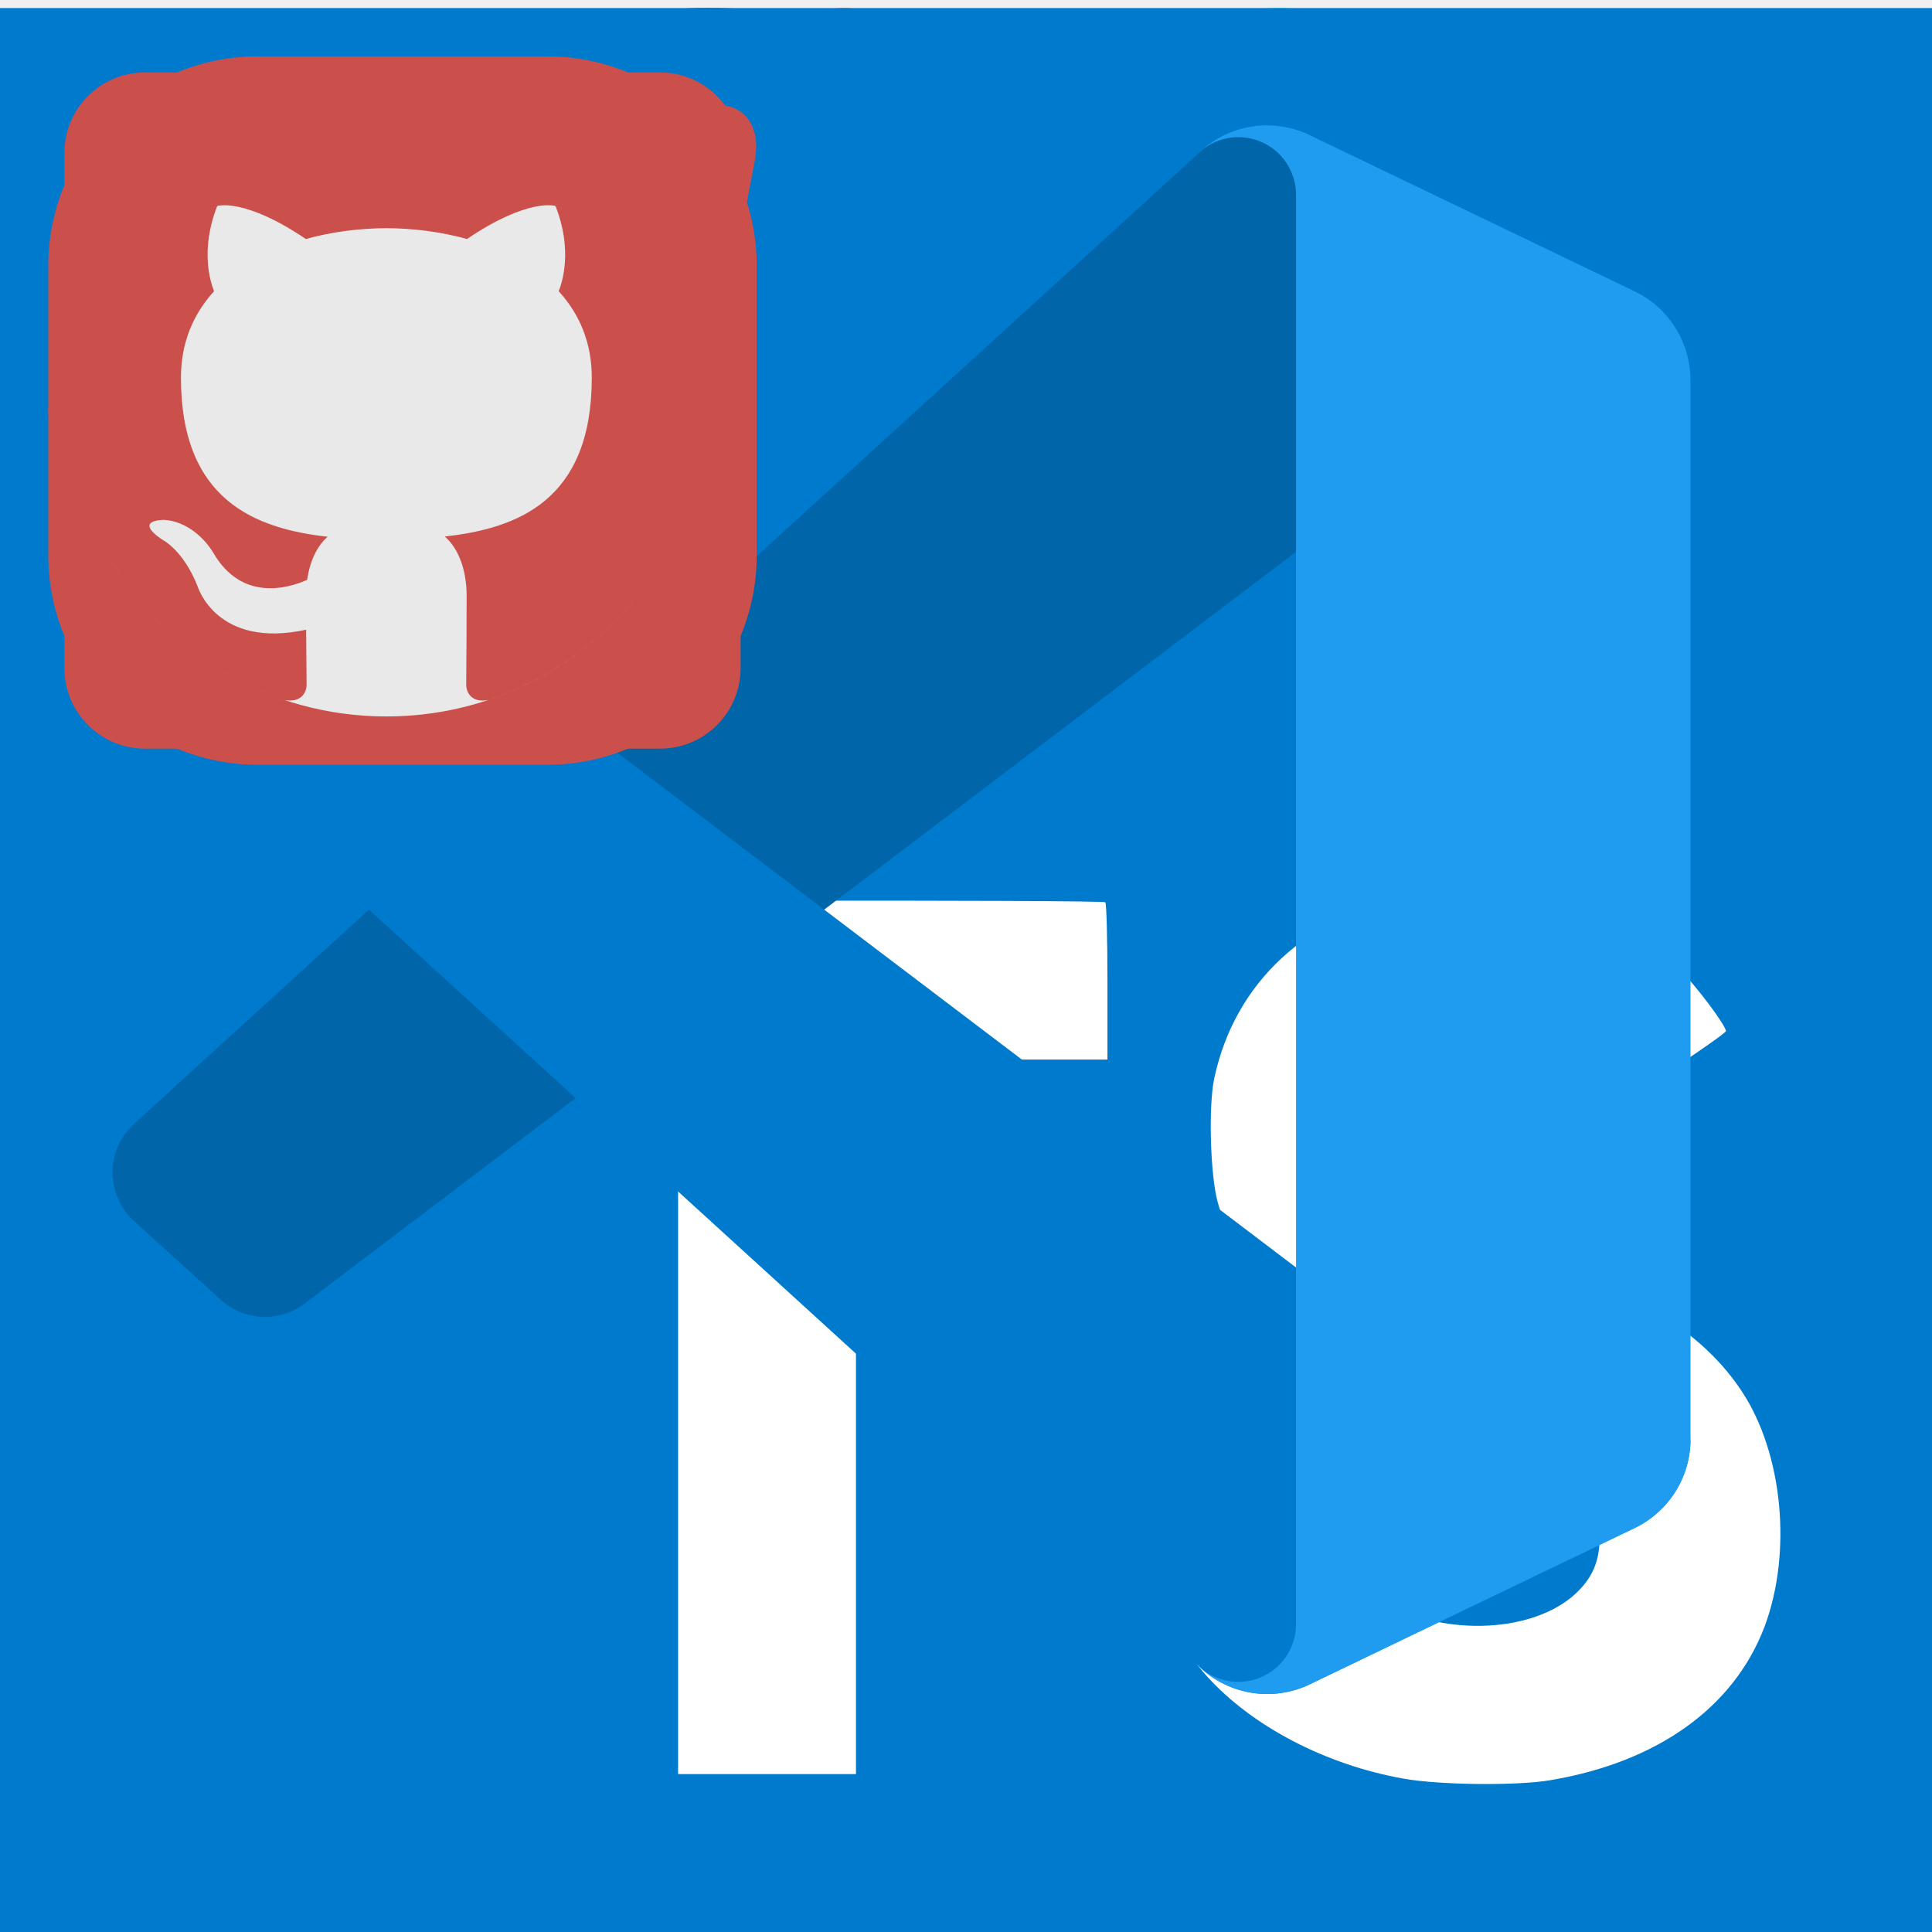
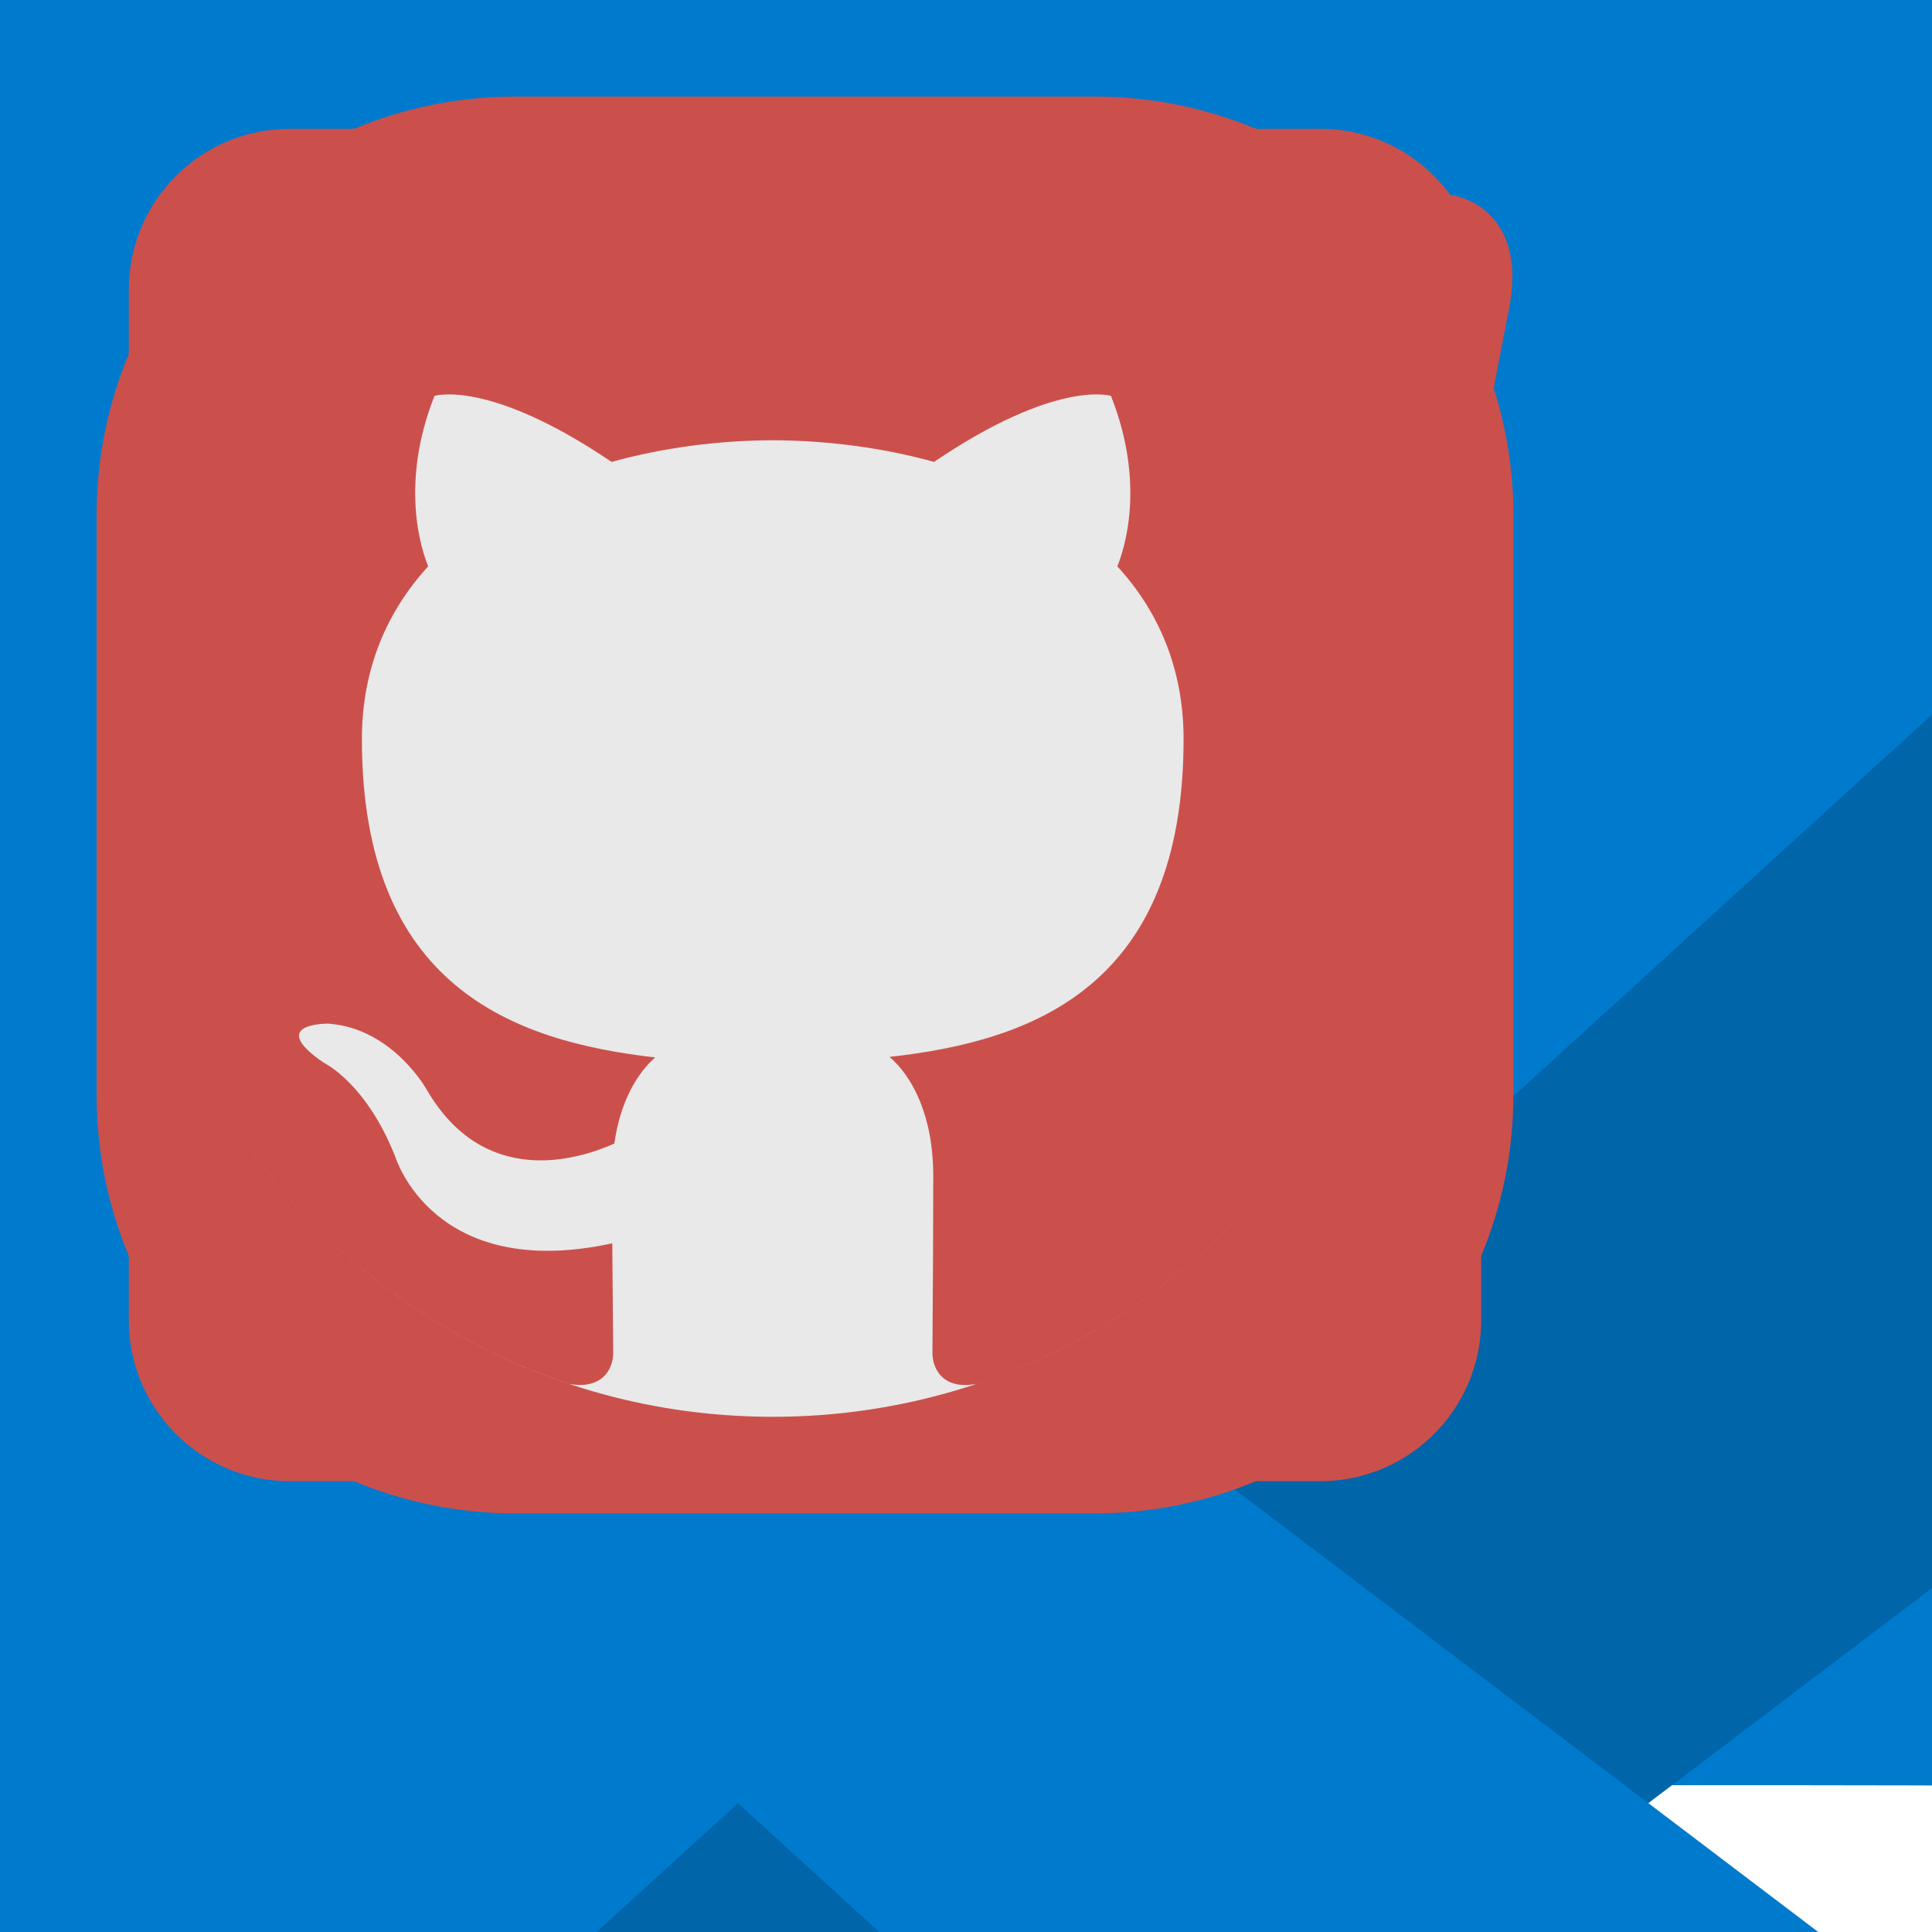
- <svg xmlns="http://www.w3.org/2000/svg" width="120" height="120" viewBox="0 0 120 119" fill="none">
+ <svg xmlns="http://www.w3.org/2000/svg" width="50" height="50" viewBox="0 0 60 60" fill="none">
  <g id="html">
    <path d="M22.133 102.004L13.706 7.5H106.294L97.856 101.989L59.944 112.5L22.133 102.004Z" fill="#E44F26" />
    <path d="M60 104.468L90.638 95.974L97.845 15.229H60V104.468Z" fill="#F1662A" />
    <path d="M60 50.276H44.663L43.605 38.407H60V26.816H30.938L31.215 29.929L34.061 61.867H60V50.276ZM60 80.377L59.947 80.392L47.04 76.909L46.215 67.665H34.579L36.203 85.86L59.947 92.452L60 92.437V80.377Z" fill="#EBEBEB" />
    <path d="M59.959 50.276V61.867H74.231L72.889 76.901L59.959 80.389V92.449L83.722 85.86L83.895 83.902L86.618 53.389L86.903 50.276H59.959ZM59.959 26.816V38.407H87.956L88.189 35.805L88.718 29.929L88.995 26.816H59.959Z" fill="white" />
  </g>
  <g id="css">
    <path d="M22.133 101.154L13.71 7.438H106.29L97.856 101.139L59.944 111.562L22.133 101.154Z" fill="#1572B6" />
    <path d="M60 103.597L90.638 95.174L97.845 15.102H60V103.597Z" fill="#33A9DC" />
    <path d="M60 49.054H75.338L76.395 37.284H60V25.79H89.062L88.785 28.872L85.939 60.549H60V49.054Z" fill="white" />
    <path d="M60.071 78.904L60.019 78.919L47.111 75.461L46.286 66.294H34.65L36.274 84.341L60.015 90.879L60.071 90.864V78.904Z" fill="#EBEBEB" />
    <path d="M74.351 60.062L72.956 75.453L60.03 78.912V90.871L83.79 84.341L83.966 82.4L85.98 60.062H74.351Z" fill="white" />
    <path d="M60.041 25.79V37.284H32.044L31.811 34.7L31.282 28.872L31.005 25.79H60.041ZM60 49.054V60.549H47.254L47.021 57.964L46.496 52.137L46.219 49.054H60Z" fill="#EBEBEB" />
  </g>
  <g id="js">
    <g id="vscode-icons:file-type-js-official">
      <g id="Group 11">
        <path id="Vector" d="M7.5 7.5H112.5V112.5H7.5V7.5Z" fill="#F5DE19" />
        <path id="Vector_2" d="M78.034 89.531C78.928 91.349 80.318 92.876 82.043 93.938C83.768 94.999 85.758 95.552 87.784 95.531C91.871 95.531 94.485 93.487 94.485 90.656C94.485 87.281 91.8 86.074 87.3 84.105L84.832 83.047C77.707 80.014 72.983 76.215 72.983 68.183C72.983 60.784 78.608 55.148 87.431 55.148C90.288 54.941 93.142 55.581 95.637 56.986C98.132 58.391 100.159 60.499 101.464 63.049L93.75 67.98C93.248 66.716 92.373 65.635 91.242 64.879C90.111 64.124 88.776 63.73 87.416 63.75C86.823 63.691 86.224 63.755 85.657 63.94C85.09 64.125 84.567 64.427 84.123 64.824C83.679 65.222 83.323 65.709 83.077 66.252C82.831 66.795 82.701 67.384 82.695 67.98C82.695 70.939 84.529 72.139 88.763 73.98L91.23 75.037C99.615 78.634 104.355 82.297 104.355 90.536C104.355 99.42 97.376 104.287 88.005 104.287C84.354 104.52 80.713 103.691 77.522 101.901C74.332 100.11 71.727 97.434 70.024 94.196L78.034 89.531ZM43.178 90.386C44.726 93.135 46.136 95.46 49.526 95.46C52.766 95.46 54.814 94.192 54.814 89.261V55.71H64.68V89.392C64.68 99.608 58.68 104.257 49.946 104.257C46.859 104.426 43.793 103.657 41.151 102.051C38.51 100.444 36.416 98.076 35.145 95.257L43.178 90.386Z" fill="black" />
      </g>
    </g>
  </g>
  <g id="react">
    <g clip-path="url(#clip0_15_2269)">
      <path d="M92.906 32.703C91.703 32.289 90.49 31.905 89.269 31.552C89.474 30.711 89.663 29.879 89.83 29.062C92.584 15.648 90.784 4.842 84.636 1.284C78.742 -2.127 69.102 1.429 59.366 9.933C58.406 10.773 57.468 11.637 56.552 12.524C55.939 11.934 55.315 11.355 54.68 10.789C44.477 1.696 34.249 -2.136 28.108 1.432C22.219 4.854 20.475 15.013 22.954 27.725C23.2 28.984 23.479 30.237 23.789 31.482C22.341 31.895 20.944 32.334 19.607 32.802C7.644 36.988 0.005 43.548 0.005 50.353C0.005 57.381 8.206 64.43 20.666 68.704C21.676 69.049 22.695 69.369 23.721 69.663C23.387 71.004 23.092 72.354 22.834 73.711C20.471 86.203 22.316 96.122 28.189 99.522C34.255 103.033 44.437 99.425 54.35 90.727C55.154 90.02 55.941 89.292 56.708 88.546C57.7 89.507 58.719 90.439 59.763 91.343C69.366 99.636 78.85 102.985 84.718 99.576C90.778 96.055 92.748 85.399 90.191 72.436C89.989 71.42 89.763 70.409 89.513 69.405C90.228 69.192 90.93 68.973 91.614 68.746C104.567 64.438 112.995 57.475 112.995 50.353C112.995 43.523 105.109 36.919 92.906 32.703ZM90.096 64.147C89.478 64.352 88.844 64.55 88.198 64.743C86.768 60.2 84.838 55.368 82.477 50.376C84.73 45.504 86.586 40.734 87.976 36.22C89.132 36.556 90.253 36.91 91.335 37.283C101.791 40.896 108.168 46.237 108.168 50.353C108.168 54.737 101.28 60.428 90.096 64.147ZM85.456 73.376C86.586 79.109 86.748 84.291 85.999 88.344C85.326 91.984 83.973 94.411 82.299 95.384C78.738 97.453 71.123 94.764 62.911 87.671C61.94 86.83 60.993 85.963 60.07 85.07C63.254 81.576 66.436 77.513 69.541 73.001C75.004 72.514 80.164 71.719 84.844 70.633C85.069 71.543 85.273 72.457 85.456 73.376ZM38.526 95.026C35.047 96.259 32.276 96.295 30.601 95.325C27.037 93.262 25.555 85.298 27.576 74.615C27.816 73.353 28.091 72.097 28.401 70.85C33.029 71.878 38.152 72.617 43.627 73.062C46.754 77.478 50.028 81.536 53.327 85.089C52.626 85.77 51.908 86.434 51.174 87.079C46.79 90.925 42.397 93.654 38.526 95.026ZM22.228 64.12C16.718 62.23 12.168 59.774 9.049 57.093C6.246 54.685 4.832 52.293 4.832 50.353C4.832 46.223 10.966 40.956 21.196 37.377C22.438 36.942 23.737 36.533 25.085 36.148C26.5 40.764 28.354 45.59 30.592 50.471C28.325 55.423 26.444 60.327 25.016 64.997C24.08 64.728 23.15 64.435 22.228 64.12ZM27.691 26.795C25.567 15.903 26.978 7.687 30.527 5.625C34.307 3.429 42.665 6.56 51.475 14.412C52.05 14.925 52.615 15.448 53.171 15.982C49.888 19.52 46.644 23.548 43.545 27.937C38.231 28.431 33.144 29.225 28.468 30.289C28.18 29.131 27.921 27.966 27.691 26.795V26.795ZM76.43 38.874C75.325 36.959 74.18 35.068 72.994 33.202C76.599 33.66 80.053 34.267 83.297 35.01C82.323 38.142 81.109 41.417 79.681 44.775C78.636 42.787 77.553 40.819 76.43 38.874ZM56.554 19.444C58.781 21.865 61.01 24.568 63.203 27.5C58.755 27.289 54.298 27.288 49.849 27.498C52.044 24.592 54.293 21.893 56.554 19.444ZM36.551 38.907C35.442 40.837 34.379 42.792 33.361 44.771C31.956 41.425 30.753 38.135 29.771 34.958C32.995 34.234 36.433 33.643 40.015 33.194C38.816 35.07 37.661 36.975 36.551 38.907V38.907ZM40.118 67.857C36.417 67.442 32.927 66.881 29.704 66.177C30.702 62.943 31.931 59.583 33.367 56.165C34.389 58.146 35.457 60.102 36.57 62.033C37.715 64.017 38.9 65.961 40.118 67.857ZM56.688 81.603C54.4 79.126 52.118 76.385 49.889 73.437C52.053 73.522 54.258 73.566 56.5 73.566C58.803 73.566 61.08 73.514 63.32 73.414C61.12 76.414 58.899 79.159 56.688 81.603ZM79.726 55.991C81.237 59.446 82.509 62.788 83.52 65.967C80.244 66.717 76.707 67.321 72.98 67.77C74.174 65.87 75.331 63.946 76.449 62C77.586 60.021 78.678 58.018 79.726 55.991ZM72.268 59.579C70.556 62.563 68.749 65.491 66.847 68.357C63.404 68.602 59.952 68.723 56.5 68.722C52.984 68.722 49.563 68.612 46.27 68.397C44.319 65.538 42.477 62.605 40.747 59.606H40.748C39.026 56.622 37.418 53.574 35.926 50.468C37.414 47.362 39.017 44.312 40.733 41.327L40.733 41.327C42.448 38.341 44.275 35.421 46.211 32.573C49.571 32.318 53.017 32.185 56.499 32.185H56.5C59.998 32.185 63.448 32.319 66.808 32.576C68.724 35.419 70.54 38.329 72.252 41.301C73.974 44.28 75.598 47.315 77.123 50.4C75.614 53.517 73.994 56.578 72.268 59.579ZM82.225 5.481C86.009 7.671 87.48 16.502 85.103 28.084C84.951 28.823 84.781 29.576 84.595 30.339C79.907 29.253 74.817 28.445 69.487 27.943C66.383 23.506 63.166 19.472 59.936 15.979C60.782 15.16 61.649 14.363 62.535 13.587C70.877 6.301 78.673 3.425 82.225 5.481ZM56.5 40.226C62.072 40.226 66.59 44.76 66.59 50.353C66.59 55.946 62.072 60.479 56.5 60.479C50.928 60.479 46.41 55.946 46.41 50.353C46.41 44.76 50.928 40.226 56.5 40.226Z" fill="#00D8FF" />
    </g>
    <defs>
      <clipPath id="clip0_15_2269">
        <rect width="113" height="101" fill="white" />
      </clipPath>
    </defs>
  </g>
  <g id="github">
    <path id="Vector" fill-rule="evenodd" clip-rule="evenodd" d="M44 0C19.69 0 0 19.69 0 44C0 63.47 12.595 79.915 30.085 85.745C32.285 86.13 33.11 84.81 33.11 83.655C33.11 82.61 33.055 79.145 33.055 75.46C22 77.495 19.14 72.765 18.26 70.29C17.765 69.025 15.62 65.12 13.75 64.075C12.21 63.25 10.01 61.215 13.695 61.16C17.16 61.105 19.635 64.35 20.46 65.67C24.42 72.325 30.745 70.455 33.275 69.3C33.66 66.44 34.815 64.515 36.08 63.415C26.29 62.315 16.06 58.52 16.06 41.69C16.06 36.905 17.765 32.945 20.57 29.865C20.13 28.765 18.59 24.255 21.01 18.205C21.01 18.205 24.695 17.05 33.11 22.715C36.63 21.725 40.37 21.23 44.11 21.23C47.85 21.23 51.59 21.725 55.11 22.715C63.525 16.995 67.21 18.205 67.21 18.205C69.63 24.255 68.09 28.765 67.65 29.865C70.455 32.945 72.16 36.85 72.16 41.69C72.16 58.575 61.875 62.315 52.085 63.415C53.68 64.79 55.055 67.43 55.055 71.555C55.055 77.44 55 82.17 55 83.655C55 84.81 55.825 86.185 58.025 85.745C66.76 82.796 74.35 77.182 79.727 69.694C85.104 62.205 87.997 53.219 88 44C88 19.69 68.31 0 44 0Z" fill="black" />
  </g>
  <g id="git">
    <g clip-path="url(#clip0_15_2267)">
      <path d="M103.02 47.822L57.176 1.98C54.537 -0.66 50.255 -0.66 47.613 1.98L38.094 11.5L50.17 23.576C52.976 22.628 56.194 23.264 58.431 25.501C60.679 27.753 61.311 30.998 60.339 33.813L71.978 45.452C74.793 44.482 78.042 45.109 80.291 47.362C83.434 50.504 83.434 55.596 80.291 58.74C77.147 61.884 72.055 61.884 68.909 58.74C66.545 56.373 65.961 52.901 67.158 49.989L56.305 39.135L56.303 67.697C57.09 68.086 57.809 68.6 58.431 69.219C61.574 72.361 61.574 77.453 58.431 80.6C55.287 83.742 50.193 83.742 47.053 80.6C43.91 77.453 43.91 72.361 47.053 69.219C47.807 68.466 48.702 67.869 49.687 67.463V38.635C48.7 38.232 47.805 37.635 47.053 36.879C44.672 34.501 44.1 31.007 45.32 28.083L33.415 16.177L1.981 47.61C-0.66 50.252 -0.66 54.535 1.981 57.175L47.826 103.018C50.465 105.658 54.746 105.658 57.389 103.018L103.019 57.388C105.66 54.747 105.66 50.462 103.019 47.822" fill="#DE4C36" />
    </g>
    <defs>
      <clipPath id="clip0_15_2267">
        <rect width="105" height="105" fill="white" />
      </clipPath>
    </defs>
  </g>
  <g id="styled components">
    <g clip-path="url(#clip0_1_3263)">
      <path d="M68.767 118.279C68.947 117.872 69.401 117.589 69.731 117.246C74.766 111.967 79.844 106.735 84.811 101.391C86.365 99.956 87.566 98.18 88.32 96.204C89.074 94.227 89.36 92.103 89.156 89.997C89 89.095 88.796 88.203 88.543 87.323C87.189 88.608 85.929 89.778 84.661 90.957C82.69 92.791 80.727 94.633 78.739 96.446C77.566 97.641 76.059 98.453 74.415 98.774C72.772 99.094 71.07 98.909 69.534 98.242C67.98 97.671 66.627 96.655 65.644 95.322C64.661 93.989 64.092 92.397 64.006 90.743C63.96 90.53 63.899 90.321 63.822 90.117C62.309 91.402 60.861 92.585 59.425 93.802L29.587 119.085C29.382 119.261 29.159 119.479 28.966 119.65H68.746L68.686 119.612C68.472 119.462 68.583 118.673 68.767 118.279Z" fill="#FFCEBF" />
      <path d="M27.144 118.279C27.497 117.818 27.924 117.418 28.408 117.096L69.7 82.064C72.517 79.673 75.321 77.269 78.112 74.852C78.457 74.612 78.727 74.279 78.892 73.892C79.559 70.983 79.654 67.972 79.17 65.026C78.742 65.326 78.51 65.455 78.313 65.665C74.932 68.69 71.568 71.741 68.17 74.749C67.044 75.882 65.588 76.629 64.012 76.882C62.435 77.136 60.818 76.883 59.394 76.159C57.941 75.473 56.726 74.371 55.901 72.992C55.077 71.613 54.682 70.02 54.766 68.416V67.028C54.145 67.482 53.691 67.786 53.266 68.129C36.74 81.362 20.216 94.584 3.695 107.797C2.949 108.393 2.058 109.721 1.081 108.431C0.104 107.141 1.591 106.61 2.341 106.01C19.953 91.877 37.574 77.758 55.203 63.651C58.074 61.35 58.263 60.385 56.394 56.73L55.28 57.776C52.225 60.617 49.135 63.419 46.127 66.308C44.893 67.498 43.348 68.315 41.669 68.664C39.991 69.013 38.248 68.881 36.641 68.282C35.035 67.683 33.631 66.641 32.591 65.278C31.551 63.915 30.918 62.286 30.765 60.578C30.195 61.007 29.702 61.32 29.235 61.684L3.095 81.944C2.644 82.386 2.13 82.759 1.569 83.05C1.146 83.178 0.692 83.155 0.284 82.986V119.671H27.092C26.992 119.451 26.945 119.21 26.954 118.969C26.963 118.727 27.028 118.491 27.144 118.279Z" fill="#FFCEBF" />
      <path d="M99.565 1.821C98.837 4.208 98.13 6.599 97.491 9.012C96.902 10.716 96.97 12.58 97.684 14.237C98.397 15.894 99.704 17.225 101.348 17.968C106.376 20.611 112.043 21.798 117.709 21.396V2.228C117.646 1.808 117.669 1.379 117.777 0.968C117.897 0.736 118.049 0.521 118.227 0.33H99.548C99.835 0.664 99.737 1.251 99.565 1.821Z" fill="#FF6196" />
      <path d="M62.051 42.998C61.962 45.137 61.214 47.197 59.908 48.894C55.242 54.918 49.883 60.372 43.942 65.144C42.984 66.03 41.769 66.591 40.473 66.745C39.177 66.899 37.865 66.638 36.725 66.001C35.592 65.516 34.636 64.692 33.989 63.643C33.342 62.593 33.036 61.369 33.113 60.138C33.25 58.627 33.878 57.202 34.9 56.08C41.544 49.745 48.742 44.019 56.407 38.969C56.91 38.576 57.523 38.35 58.16 38.324C58.798 38.298 59.427 38.472 59.96 38.824C60.66 39.258 61.226 39.879 61.595 40.615C61.964 41.352 62.122 42.177 62.051 42.998Z" fill="#FF87AF" />
      <path d="M56.913 68.97C56.813 68.023 56.935 67.065 57.268 66.173C57.601 65.281 58.137 64.478 58.833 63.828C65.337 57.828 72.316 52.364 79.701 47.488C79.924 47.347 80.13 47.205 80.374 47.06C81.019 46.594 81.801 46.356 82.596 46.383C83.391 46.41 84.155 46.701 84.766 47.21C85.359 47.711 85.777 48.386 85.963 49.14C86.15 49.893 86.094 50.685 85.804 51.405C84.869 54.517 83.145 57.334 80.798 59.581C76.033 64.276 71.175 68.876 66.229 73.379C65.484 74.146 64.505 74.642 63.447 74.791C62.389 74.94 61.311 74.733 60.384 74.202C59.409 73.696 58.579 72.95 57.972 72.035C57.365 71.119 57 70.065 56.913 68.97Z" fill="#FF87AF" />
      <path d="M87.834 71.802C86.635 73.087 85.4 74.313 84.248 75.628C83.901 76.137 83.614 76.683 83.391 77.257C84.025 77.445 84.766 77.942 85.28 77.766C87.899 76.888 90.453 75.834 93.328 74.724C92.702 76.164 92.231 77.492 91.567 78.709C88.831 83.308 85.404 87.459 81.407 91.016C79.887 92.482 78.308 93.883 76.671 95.22C75.805 95.939 74.762 96.416 73.651 96.6C72.54 96.784 71.399 96.67 70.347 96.269C69.294 95.868 68.367 95.195 67.659 94.318C66.953 93.441 66.491 92.392 66.323 91.278C66.254 90.659 66.309 90.032 66.484 89.434C66.659 88.836 66.951 88.278 67.343 87.794C73.174 81.461 79.838 75.95 87.153 71.412C87.242 71.377 87.336 71.358 87.432 71.356L87.834 71.802Z" fill="#FF87AF" />
      <path d="M97.672 54.733L105.004 22.166L110.147 23.37L107.494 31.43C105.017 38.93 102.51 46.429 100.093 53.936C99.622 55.325 99.005 55.582 97.672 54.733Z" fill="#FF6196" />
      <path d="M89.386 73.888C90.162 70.927 90.933 68.189 91.584 65.421C92.219 62.736 93.426 60.221 95.124 58.046C96.165 56.679 97.335 57.223 98.531 57.519C99.636 57.789 99.915 58.599 99.962 59.662C100.136 62.6 99.241 65.503 97.442 67.834C95.3 70.489 92.532 72.57 89.386 73.888Z" fill="#FF6196" />
      <path d="M119.944 3.839C120.008 2.885 119.983 1.927 119.871 0.977C119.783 0.712 119.607 0.484 119.374 0.33C119.184 0.175 118.961 0.065 118.723 0.008C118.585 -0.017 118.393 0.124 118.208 0.325C118.03 0.517 117.878 0.732 117.758 0.964C117.65 1.375 117.627 1.804 117.69 2.224V21.387C112.023 21.79 106.357 20.602 101.329 17.959C99.685 17.216 98.378 15.886 97.665 14.229C96.951 12.572 96.882 10.708 97.472 9.003C98.111 6.59 98.818 4.199 99.546 1.812C99.718 1.243 99.816 0.655 99.546 0.321C99.396 0.158 99.189 0.06 98.968 0.047C98.685 0.05 98.41 0.146 98.188 0.321C97.867 0.513 97.612 0.797 97.455 1.135C96.598 3.707 95.844 6.303 95.188 8.926C94.941 9.959 94.874 11.028 94.991 12.084C95.157 13.995 95.868 15.819 97.039 17.338C98.21 18.857 99.793 20.008 101.599 20.654C102.409 20.993 102.884 21.327 102.657 22.394C102.344 23.748 102.04 25.103 101.732 26.461C99.632 35.666 97.544 44.874 95.467 54.088C95.408 54.498 95.228 54.882 94.948 55.189C93.579 56.277 92.429 57.615 91.559 59.131C90.449 61.133 89.682 63.305 89.287 65.559C89.212 66.278 88.952 66.966 88.533 67.555C88.114 68.144 87.55 68.615 86.896 68.923C85.109 69.827 83.468 70.997 81.484 72.214C81.616 69.828 81.591 67.436 81.407 65.053C81.256 64.321 81.288 63.562 81.5 62.844C81.713 62.127 82.099 61.472 82.624 60.94C85.237 58.351 87.1 55.102 88.015 51.538C88.288 50.712 88.363 49.833 88.233 48.973C88.104 48.113 87.774 47.295 87.27 46.586C86.766 45.876 86.102 45.296 85.332 44.891C84.563 44.485 83.708 44.267 82.838 44.253C81.43 44.237 80.047 44.63 78.857 45.384C74.768 48.177 70.75 51.072 66.807 54.066C64.463 55.832 62.256 57.786 59.985 59.637C59.887 59.532 59.803 59.415 59.732 59.29C59.689 58.974 59.604 58.666 59.48 58.373C57.581 55.442 58.897 53.312 60.958 51.122C63.105 48.871 64.292 45.873 64.266 42.762C64.333 41.177 63.836 39.619 62.865 38.365C62.347 37.729 61.71 37.2 60.988 36.81C59.963 36.249 58.791 36.014 57.629 36.139C56.467 36.263 55.371 36.739 54.487 37.504L53.292 38.361C50.562 40.315 47.798 42.218 45.171 44.309C41.336 47.37 37.584 50.534 33.918 53.796C32.204 55.309 30.953 57.374 29.175 58.78C19.901 66.103 10.53 73.294 1.192 80.532C0.871 80.723 0.576 80.955 0.314 81.222C0.287 81.261 0.264 81.302 0.245 81.346C0.048 81.804 -0.119 82.563 0.112 82.841C0.169 82.902 0.238 82.95 0.314 82.983C0.722 83.152 1.176 83.175 1.599 83.047C2.16 82.756 2.674 82.384 3.125 81.942L29.265 61.681C29.732 61.317 30.224 60.987 30.794 60.575C30.948 62.283 31.581 63.913 32.621 65.276C33.66 66.639 35.065 67.68 36.671 68.279C38.277 68.878 40.02 69.011 41.699 68.661C43.377 68.312 44.923 67.495 46.157 66.305C49.157 63.417 52.255 60.614 55.31 57.773L56.424 56.727C58.293 60.383 58.104 61.347 55.233 63.648C37.589 77.766 19.959 91.888 2.341 106.012C1.591 106.611 0.108 107.156 1.081 108.433C2.054 109.71 2.949 108.394 3.695 107.798C20.224 94.597 36.742 81.379 53.249 68.143C53.677 67.8 54.127 67.496 54.749 67.042V68.43C54.665 70.034 55.06 71.627 55.884 73.006C56.708 74.385 57.924 75.488 59.377 76.174C60.801 76.897 62.417 77.15 63.994 76.897C65.571 76.644 67.027 75.897 68.153 74.764C71.551 71.764 74.915 68.704 78.296 65.679C78.51 65.486 78.759 65.341 79.153 65.041C79.637 67.986 79.542 70.998 78.874 73.907C78.71 74.294 78.439 74.626 78.094 74.867C75.3 77.281 72.497 79.685 69.683 82.079L28.407 117.115C27.924 117.437 27.497 117.836 27.143 118.297C27.03 118.507 26.967 118.741 26.958 118.979C26.949 119.217 26.995 119.455 27.092 119.673C27.286 119.818 27.509 119.917 27.747 119.964C27.984 120.011 28.229 120.004 28.463 119.943C28.648 119.889 28.818 119.794 28.96 119.664C29.175 119.493 29.389 119.274 29.582 119.099L59.42 93.816C60.855 92.599 62.303 91.399 63.816 90.131C63.893 90.334 63.954 90.543 64.001 90.756C64.086 92.41 64.656 94.003 65.638 95.336C66.621 96.669 67.974 97.684 69.528 98.255C71.064 98.922 72.766 99.108 74.41 98.787C76.053 98.467 77.561 97.655 78.733 96.46C80.721 94.647 82.684 92.805 84.655 90.971C85.941 89.792 87.183 88.609 88.538 87.337C88.79 88.216 88.994 89.109 89.15 90.011C89.347 92.109 89.058 94.225 88.304 96.194C87.551 98.163 86.353 99.931 84.805 101.362C79.839 106.71 74.761 111.942 69.725 117.217C69.395 117.56 68.941 117.843 68.761 118.25C68.581 118.657 68.466 119.454 68.68 119.626L68.74 119.664C69.189 119.883 69.695 119.959 70.188 119.883C70.327 119.854 70.45 119.777 70.535 119.664C70.655 119.54 70.771 119.386 70.887 119.27C74.966 115.053 79.067 110.858 83.117 106.611C84.751 104.955 86.288 103.205 87.719 101.371C89.585 99.305 90.822 96.749 91.285 94.004C91.749 91.259 91.418 88.439 90.333 85.875C90.216 85.304 90.33 84.709 90.65 84.221C90.929 83.741 91.237 83.274 91.554 82.811C92.569 81.494 93.414 80.054 94.07 78.526C95.337 74.776 97.282 71.29 99.808 68.242C100.969 66.769 101.768 65.045 102.14 63.207C102.512 61.369 102.447 59.47 101.95 57.662C101.775 56.974 101.775 56.254 101.95 55.566C104.119 48.851 106.351 42.158 108.562 35.46L111.519 26.487L112.432 23.714C114.377 23.714 116.211 23.676 118.037 23.714C119.554 23.757 120.017 23.046 120 21.572C119.91 15.658 119.944 9.749 119.944 3.839ZM43.937 65.144C42.979 66.03 41.765 66.591 40.468 66.745C39.172 66.899 37.86 66.638 36.721 66.001C35.587 65.516 34.631 64.692 33.984 63.643C33.337 62.593 33.031 61.369 33.108 60.138C33.246 58.627 33.873 57.202 34.895 56.08C41.539 49.745 48.737 44.019 56.403 38.969C56.821 38.674 57.297 38.469 57.8 38.37C58.137 38.307 58.483 38.307 58.82 38.37C59.223 38.448 59.609 38.602 59.955 38.824C60.656 39.259 61.222 39.88 61.592 40.617C61.961 41.355 62.118 42.18 62.046 43.002C61.958 45.141 61.209 47.201 59.904 48.898C55.237 54.921 49.878 60.373 43.937 65.144ZM66.22 73.41C65.475 74.176 64.497 74.672 63.438 74.821C62.38 74.97 61.303 74.763 60.375 74.232C59.399 73.725 58.568 72.977 57.961 72.059C57.353 71.142 56.99 70.084 56.904 68.987C56.805 68.04 56.926 67.083 57.259 66.191C57.593 65.298 58.128 64.495 58.824 63.845C65.329 57.845 72.308 52.381 79.693 47.506C79.916 47.364 80.121 47.223 80.366 47.077C81.011 46.611 81.792 46.373 82.588 46.401C83.383 46.428 84.146 46.718 84.758 47.227C85.35 47.728 85.769 48.404 85.955 49.157C86.141 49.91 86.085 50.703 85.795 51.422C84.861 54.534 83.136 57.351 80.79 59.599C76.063 64.321 71.148 68.867 66.229 73.392L66.22 73.41ZM91.55 78.728C88.817 83.319 85.397 87.464 81.407 91.018C79.887 92.483 78.309 93.884 76.672 95.221C75.805 95.941 74.763 96.417 73.651 96.601C72.54 96.786 71.4 96.671 70.347 96.27C69.294 95.869 68.367 95.196 67.66 94.319C66.953 93.442 66.492 92.393 66.323 91.279C66.254 90.66 66.309 90.033 66.484 89.435C66.659 88.837 66.951 88.28 67.343 87.795C73.174 81.463 79.839 75.951 87.153 71.413C87.242 71.378 87.337 71.359 87.432 71.357L87.861 71.786C86.661 73.071 85.427 74.297 84.274 75.612C83.927 76.121 83.64 76.667 83.417 77.241C84.051 77.429 84.792 77.926 85.306 77.751C87.376 77.056 89.412 76.251 91.593 75.394L93.354 74.708C92.694 76.165 92.223 77.493 91.559 78.71L91.55 78.728ZM97.434 67.865C95.835 69.9 93.832 71.581 91.55 72.801C90.844 73.195 90.12 73.564 89.377 73.907C90.14 70.989 90.903 68.285 91.55 65.551L91.576 65.439C92.211 62.755 93.418 60.239 95.115 58.064C96.157 56.697 97.326 57.242 98.522 57.537C99.628 57.807 99.906 58.617 99.953 59.68C100.129 62.616 99.237 65.517 97.442 67.847L97.434 67.865ZM107.461 31.44C104.984 38.94 102.477 46.439 100.06 53.946C99.606 55.356 98.989 55.613 97.656 54.765L104.011 26.512L104.988 22.176L110.131 23.38L109.098 26.512L107.461 31.44Z" fill="black" />
    </g>
    <defs>
      <clipPath id="clip0_1_3263">
            </clipPath>
    </defs>
  </g>
  <g id="typescript">
    <path d="M0 60V120H60H120V60V0H60H0V60Z" fill="#007ACC" />
    <path d="M26.537 60.398L26.499 65.312H34.309H42.118L42.118 87.503V109.693H47.642H53.166V87.503L53.166 65.312H60.975H68.785V60.493C68.785 57.826 68.728 55.598 68.652 55.541C68.595 55.465 59.09 55.426 47.566 55.446L26.595 55.503L26.537 60.398Z" fill="white" />
    <path d="M96.826 55.364C99.874 56.126 102.198 57.478 104.331 59.687C105.436 60.868 107.074 63.021 107.207 63.535C107.245 63.687 102.026 67.192 98.864 69.154C98.75 69.23 98.293 68.735 97.779 67.973C96.236 65.725 94.617 64.754 92.141 64.583C88.502 64.335 86.16 66.24 86.179 69.421C86.179 70.354 86.312 70.906 86.693 71.668C87.493 73.326 88.979 74.316 93.645 76.335C102.236 80.03 105.912 82.468 108.198 85.935C110.75 89.802 111.322 95.973 109.588 100.564C107.683 105.554 102.96 108.945 96.312 110.068C94.255 110.43 89.379 110.373 87.169 109.973C82.35 109.116 77.779 106.735 74.96 103.611C73.855 102.392 71.703 99.211 71.836 98.983C71.893 98.906 72.388 98.602 72.941 98.278C73.474 97.973 75.493 96.811 77.398 95.707L80.845 93.707L81.569 94.773C82.579 96.316 84.788 98.43 86.122 99.135C89.95 101.154 95.207 100.868 97.798 98.545C98.903 97.535 99.36 96.487 99.36 94.945C99.36 93.554 99.188 92.945 98.464 91.897C97.531 90.564 95.626 89.44 90.217 87.097C84.026 84.43 81.36 82.773 78.922 80.145C77.512 78.621 76.179 76.183 75.626 74.145C75.169 72.449 75.055 68.202 75.417 66.487C76.693 60.507 81.207 56.335 87.722 55.097C89.836 54.697 94.75 54.849 96.826 55.364Z" fill="white" />
  </g>
  <g id="vscode">
    <path id="Vector" d="M101.535 17.605L81.354 7.889C80.214 7.339 78.932 7.158 77.685 7.37C76.437 7.582 75.287 8.177 74.393 9.072L8.33 69.3C7.529 70.027 7.049 71.043 6.996 72.124C6.944 73.205 7.323 74.263 8.05 75.064C8.138 75.159 8.225 75.25 8.32 75.334L13.713 80.234C14.418 80.875 15.325 81.25 16.277 81.292C17.229 81.334 18.166 81.042 18.925 80.465L98.497 20.125C99.098 19.669 99.814 19.39 100.566 19.319C101.317 19.248 102.073 19.388 102.749 19.723C103.425 20.058 103.993 20.576 104.391 21.217C104.789 21.858 105 22.598 105 23.352V23.117C105 21.966 104.675 20.837 104.062 19.862C103.449 18.887 102.573 18.105 101.535 17.605Z" fill="#0065A9" />
    <path id="Vector_2" d="M101.535 94.395L81.354 104.115C80.214 104.662 78.932 104.843 77.685 104.631C76.438 104.419 75.288 103.825 74.393 102.932L8.33 42.7C7.529 41.973 7.049 40.957 6.996 39.876C6.944 38.795 7.323 37.737 8.05 36.935C8.138 36.841 8.225 36.75 8.32 36.666L13.713 31.766C14.419 31.122 15.328 30.746 16.282 30.704C17.237 30.662 18.175 30.956 18.935 31.535L98.497 91.875C99.098 92.331 99.814 92.61 100.566 92.681C101.317 92.752 102.073 92.612 102.749 92.277C103.425 91.942 103.993 91.424 104.391 90.783C104.789 90.142 105 89.403 105 88.648V88.9C104.996 90.049 104.669 91.173 104.057 92.145C103.444 93.117 102.57 93.897 101.535 94.395Z" fill="#007ACC" />
    <path id="Vector_3" d="M81.354 104.114C80.214 104.662 78.932 104.843 77.685 104.631C76.438 104.419 75.287 103.825 74.392 102.931C74.895 103.428 75.533 103.764 76.226 103.899C76.919 104.034 77.637 103.962 78.289 103.691C78.941 103.42 79.499 102.963 79.892 102.376C80.285 101.79 80.497 101.1 80.5 100.394V11.606C80.501 10.896 80.29 10.203 79.897 9.613C79.502 9.023 78.942 8.563 78.287 8.292C77.631 8.02 76.91 7.949 76.214 8.088C75.518 8.227 74.879 8.57 74.378 9.072C75.273 8.177 76.423 7.582 77.67 7.37C78.917 7.157 80.2 7.337 81.34 7.885L101.517 17.587C102.559 18.084 103.438 18.866 104.054 19.841C104.67 20.817 104.998 21.946 105 23.1V88.9C105 90.053 104.675 91.182 104.061 92.158C103.447 93.134 102.571 93.917 101.531 94.416L81.354 104.114Z" fill="#1F9CF0" />
  </g>
  <g id="instagram" fill="#cb504c">
    <path d="M 16 3 C 8.83 3 3 8.83 3 16 L 3 34 C 3 41.17 8.83 47 16 47 L 34 47 C 41.17 47 47 41.17 47 34 L 47 16 C 47 8.83 41.17 3 34 3 L 16 3 z M 37 11 C 38.1 11 39 11.9 39 13 C 39 14.1 38.1 15 37 15 C 35.9 15 35 14.1 35 13 C 35 11.9 35.9 11 37 11 z M 25 14 C 31.07 14 36 18.93 36 25 C 36 31.07 31.07 36 25 36 C 18.93 36 14 31.07 14 25 C 14 18.93 18.93 14 25 14 z M 25 16 C 20.04 16 16 20.04 16 25 C 16 29.96 20.04 34 25 34 C 29.96 34 34 29.96 34 25 C 34 20.04 29.96 16 25 16 z" />
  </g>
  <g id="telegram" fill="#cb504c">
    <path d="M46.137,6.552c-0.75-0.636-1.928-0.727-3.146-0.238l-0.002,0C41.708,6.828,6.728,21.832,5.304,22.445 c-0.259,0.09-2.521,0.934-2.288,2.814c0.208,1.695,2.026,2.397,2.248,2.478l8.893,3.045c0.59,1.964,2.765,9.21,3.246,10.758 c0.3,0.965,0.789,2.233,1.646,2.494c0.752,0.29,1.5,0.025,1.984-0.355l5.437-5.043l8.777,6.845l0.209,0.125 c0.596,0.264,1.167,0.396,1.712,0.396c0.421,0,0.825-0.079,1.211-0.237c1.315-0.54,1.841-1.793,1.896-1.935l6.556-34.077 C47.231,7.933,46.675,7.007,46.137,6.552z M22,32l-3,8l-3-10l23-17L22,32z" />
  </g>
  <g id="linkedin" fill="#cb504c">
    <path d="M41,4H9C6.24,4,4,6.24,4,9v32c0,2.76,2.24,5,5,5h32c2.76,0,5-2.24,5-5V9C46,6.24,43.76,4,41,4z M17,20v19h-6V20H17z M11,14.47c0-1.4,1.2-2.47,3-2.47s2.93,1.07,3,2.47c0,1.4-1.12,2.53-3,2.53C12.2,17,11,15.87,11,14.47z M39,39h-6c0,0,0-9.26,0-10 c0-2-1-4-3.5-4.04h-0.08C27,24.96,26,27.02,26,29c0,0.91,0,10,0,10h-6V20h6v2.56c0,0,1.93-2.56,5.81-2.56 c3.97,0,7.19,2.73,7.19,8.26V39z" />
  </g>
  <g id="github2">
    <circle cx="24" cy="24" r="20" fill="#cb504c" />
    <path d="M6.813 34.235C9.248 38.314 13.094 41.453 17.677 42.978C18.678 43.161 19.043 42.544 19.043 42.013C19.043 41.794 19.039 41.406 19.034 40.887C19.028 40.285 19.021 39.508 19.015 38.612C13.452 39.821 12.279 35.931 12.279 35.931C11.369 33.621 10.058 33.006 10.058 33.006C8.242 31.765 10.195 31.79 10.195 31.79C12.203 31.932 13.258 33.851 13.258 33.851C15.042 36.907 17.94 36.024 19.079 35.514C19.261 34.221 19.777 33.339 20.349 32.839C15.908 32.335 11.239 30.618 11.239 22.954C11.239 20.771 12.018 18.986 13.298 17.588C13.091 17.082 12.405 15.049 13.493 12.295C13.493 12.295 15.172 11.757 18.993 14.345C20.588 13.902 22.3 13.68 24 13.672C25.698 13.68 27.41 13.902 29.007 14.345C32.826 11.757 34.502 12.295 34.502 12.295C35.593 15.049 34.907 17.082 34.7 17.588C35.982 18.986 36.757 20.771 36.757 22.954C36.757 30.638 32.08 32.329 27.625 32.823C28.343 33.441 28.983 34.661 28.983 36.528C28.983 38.315 28.972 39.872 28.964 40.904C28.961 41.414 28.958 41.796 28.958 42.013C28.958 42.549 29.318 43.171 30.333 42.976C33.984 41.757 37.167 39.515 39.54 36.59C35.873 41.111 30.274 44 24 44C16.694 44 10.304 40.083 6.813 34.235Z" fill="#e9e9e9" />
  </g>
</svg>
